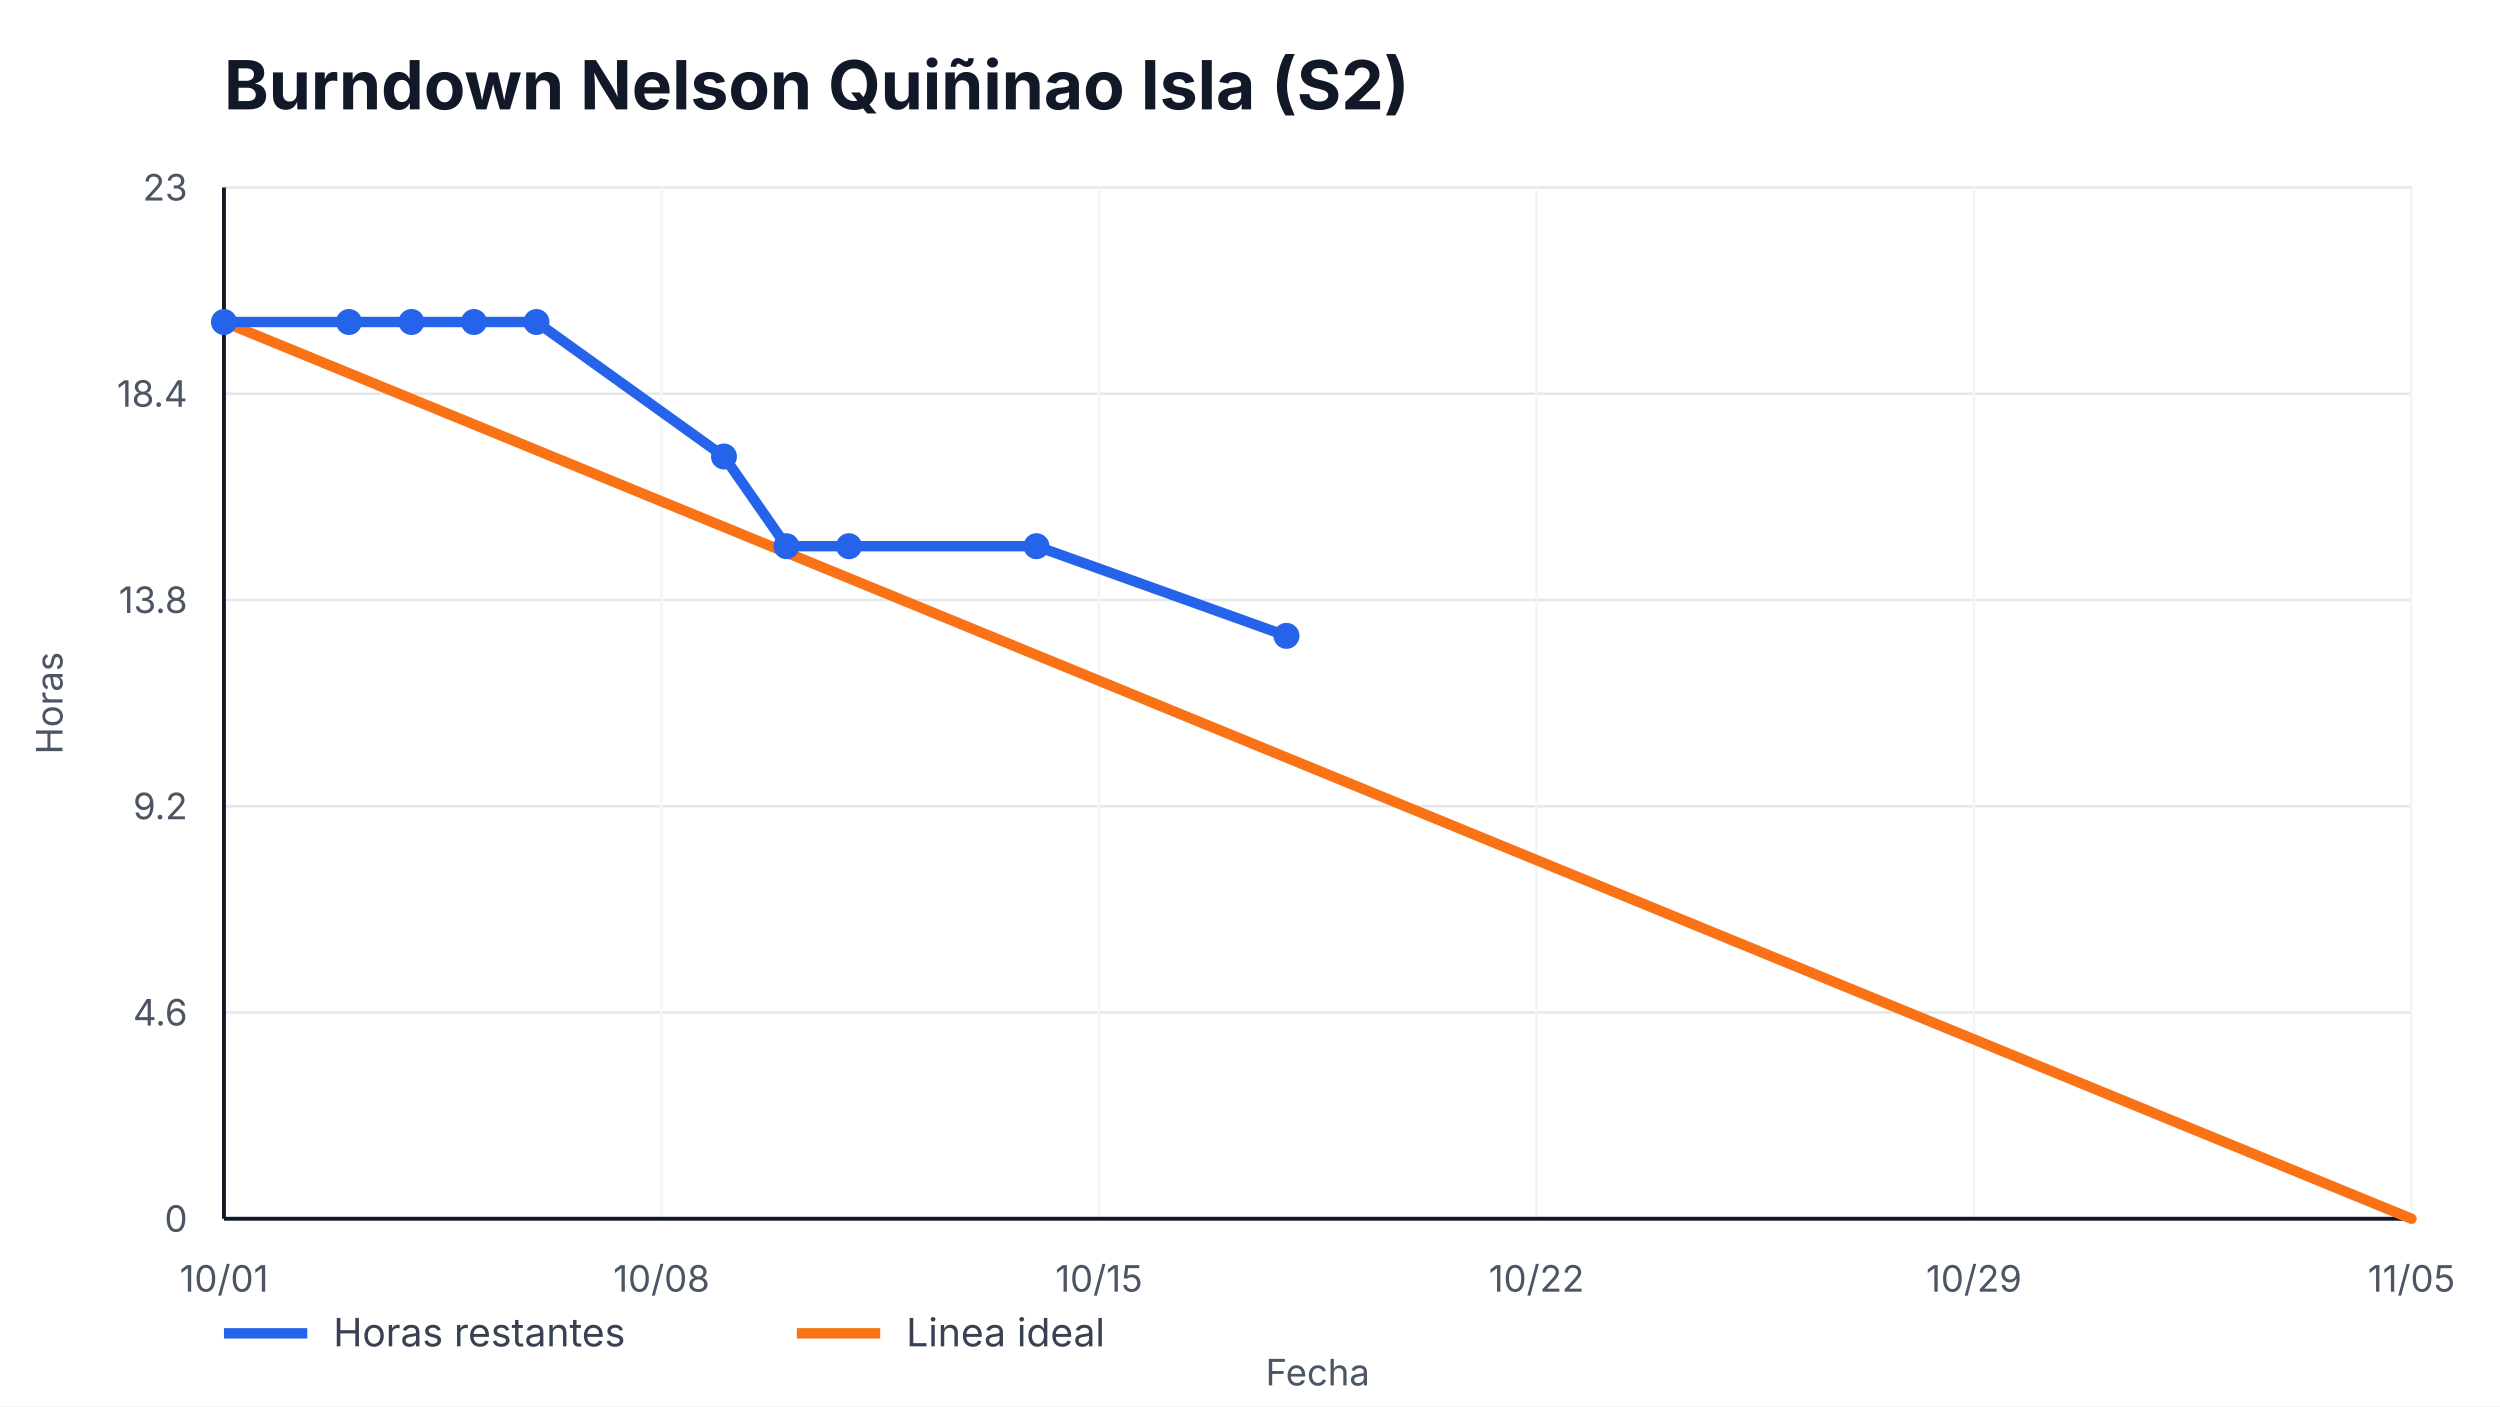
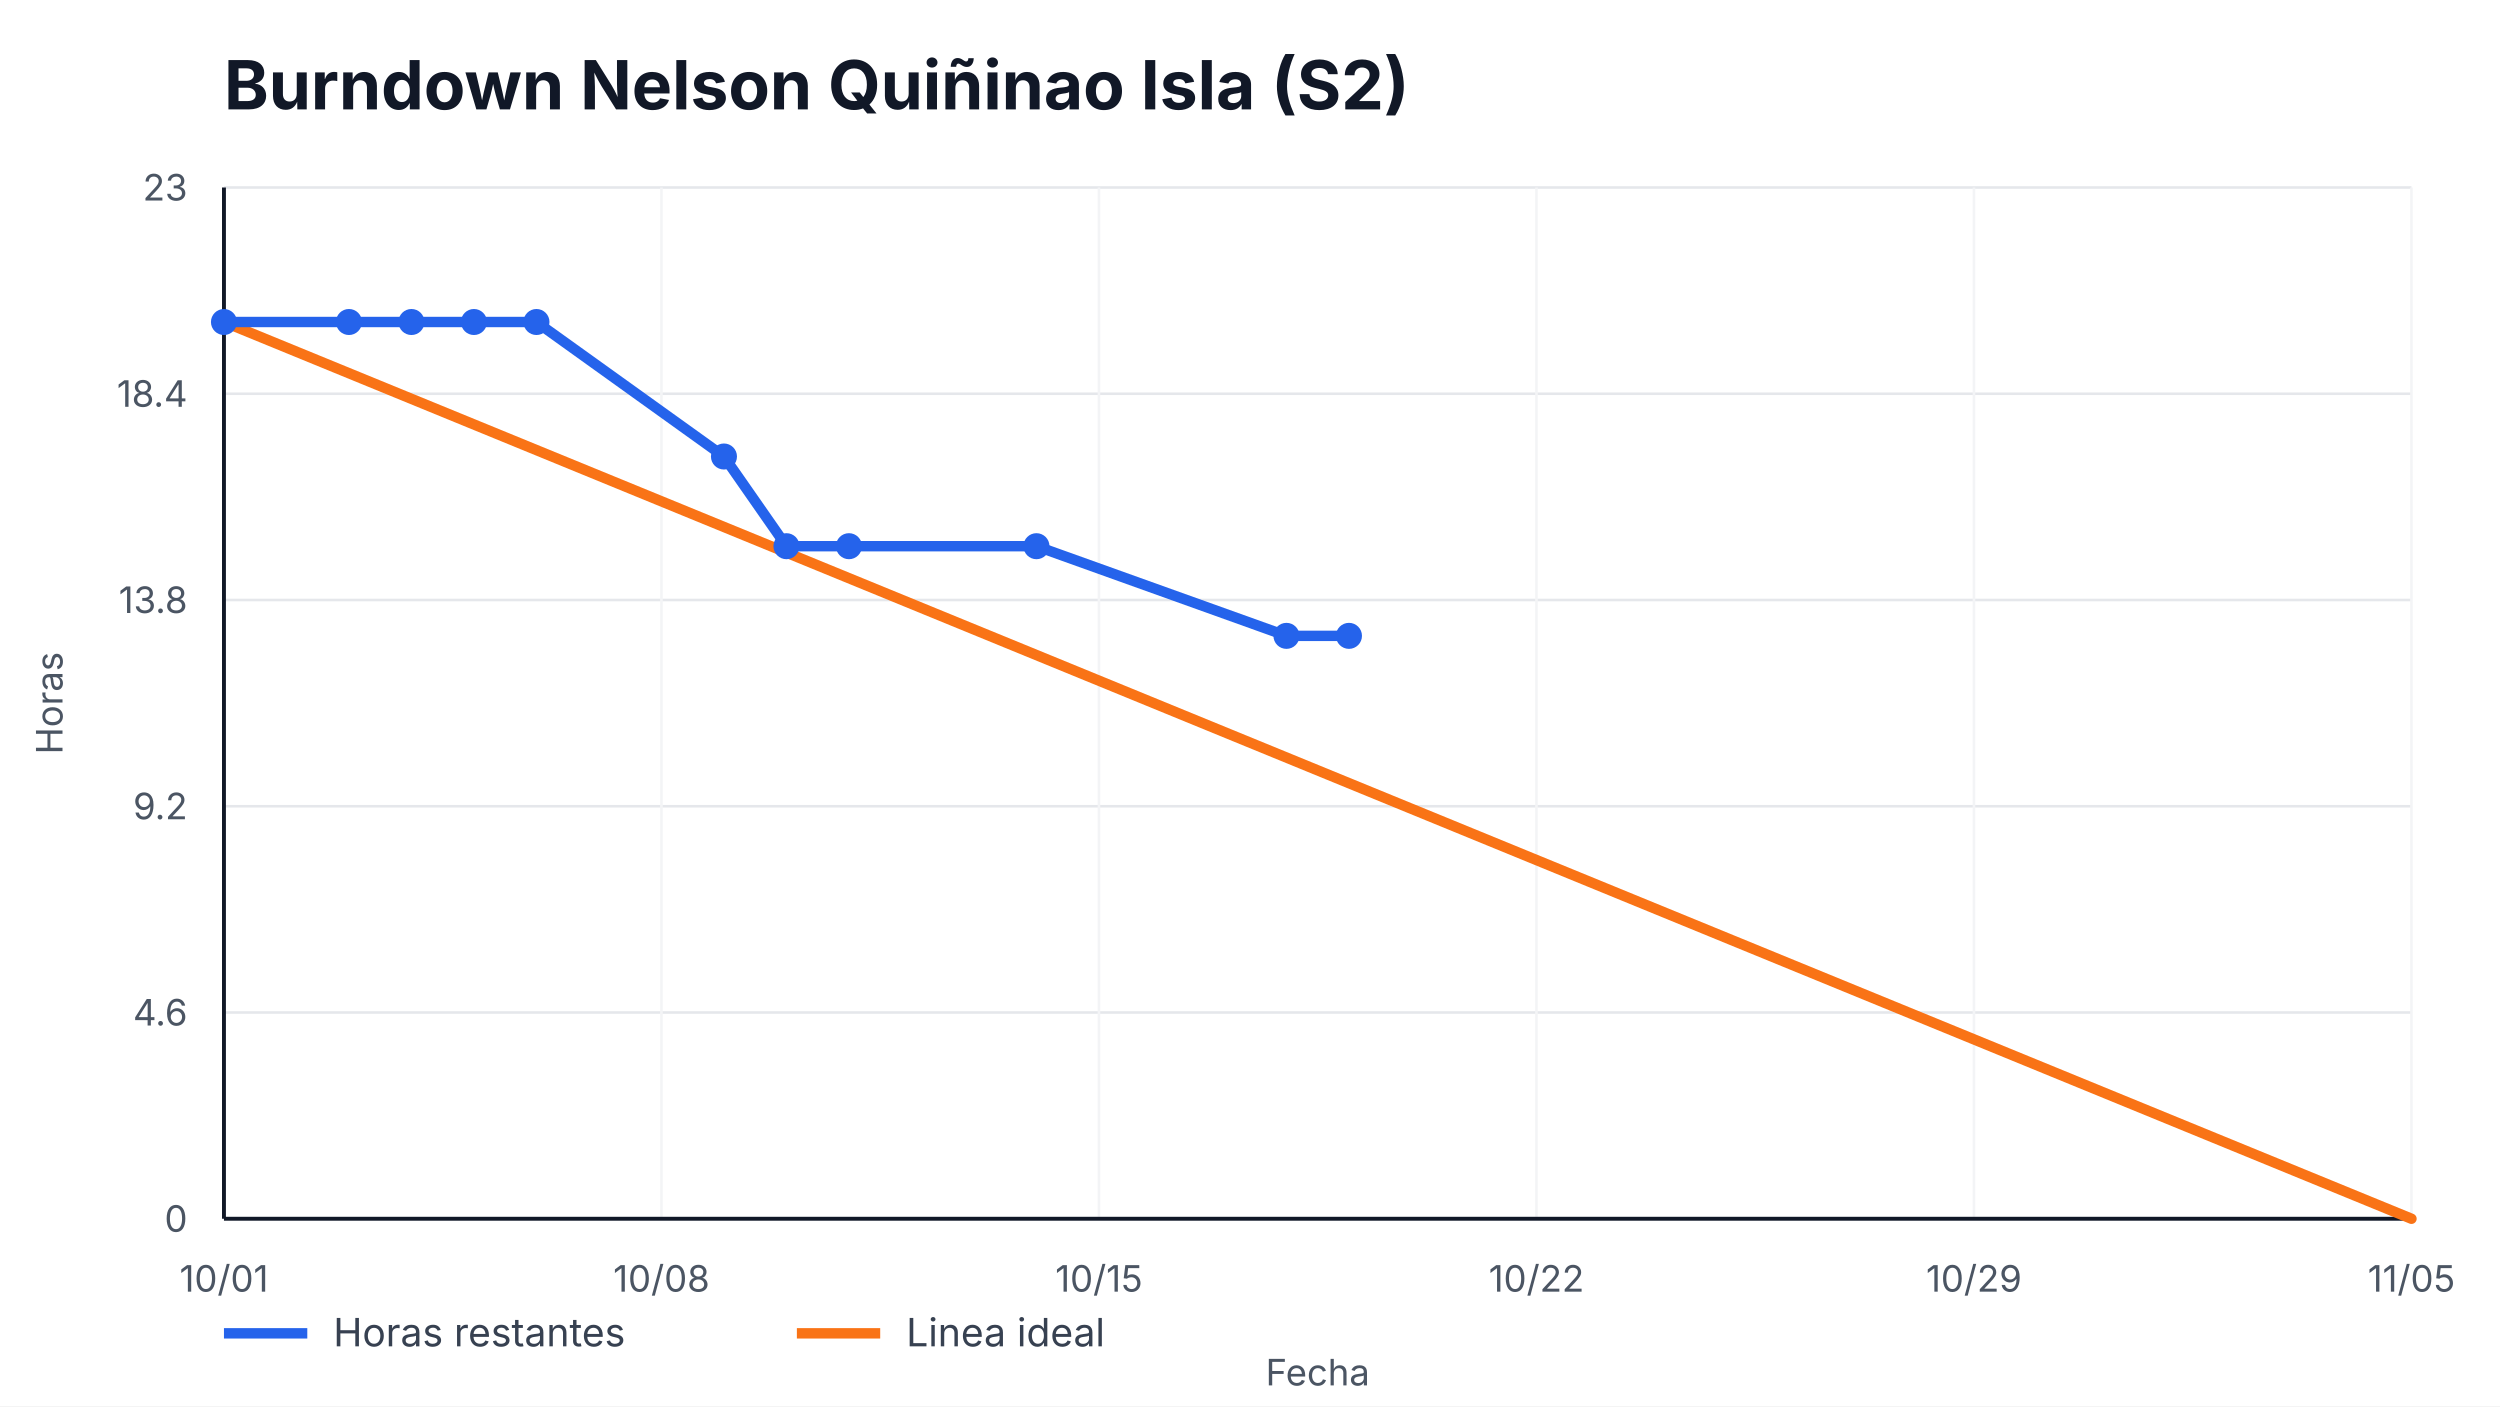
<svg xmlns="http://www.w3.org/2000/svg" width="960" height="540" viewBox="0 0 960 540" role="img" aria-label="Burndown Nelson Quiñinao Isla (S2)">
  <style>
    text { font-family: -apple-system, BlinkMacSystemFont, "Segoe UI", sans-serif; fill: #111827; }
    .title { font-size: 26px; font-weight: 700; }
    .axis { font-size: 14px; fill: #4b5563; }
    .legend { font-size: 15px; fill: #374151; }
    .overrun { font-size: 14px; font-weight: 700; fill: #b91c1c; }
  </style>
  <rect width="100%" height="100%" fill="#ffffff" />
  <text x="86" y="42" class="title">Burndown Nelson Quiñinao Isla (S2)</text>
  <g>
    <line x1="86" y1="468.00" x2="926" y2="468.00" stroke="#e5e7eb" />
    <line x1="86" y1="388.80" x2="926" y2="388.80" stroke="#e5e7eb" />
    <line x1="86" y1="309.60" x2="926" y2="309.60" stroke="#e5e7eb" />
    <line x1="86" y1="230.40" x2="926" y2="230.40" stroke="#e5e7eb" />
    <line x1="86" y1="151.20" x2="926" y2="151.20" stroke="#e5e7eb" />
    <line x1="86" y1="72.00" x2="926" y2="72.00" stroke="#e5e7eb" />
  </g>
  <g>
    <line x1="86.00" y1="72" x2="86.00" y2="468" stroke="#f3f4f6" />
    <text x="86.00" y="496" text-anchor="middle" class="axis">10/01</text>
    <line x1="254.00" y1="72" x2="254.00" y2="468" stroke="#f3f4f6" />
    <text x="254.00" y="496" text-anchor="middle" class="axis">10/08</text>
    <line x1="422.00" y1="72" x2="422.00" y2="468" stroke="#f3f4f6" />
    <text x="422.00" y="496" text-anchor="middle" class="axis">10/15</text>
    <line x1="590.00" y1="72" x2="590.00" y2="468" stroke="#f3f4f6" />
    <text x="590.00" y="496" text-anchor="middle" class="axis">10/22</text>
    <line x1="758.00" y1="72" x2="758.00" y2="468" stroke="#f3f4f6" />
    <text x="758.00" y="496" text-anchor="middle" class="axis">10/29</text>
    <line x1="926.00" y1="72" x2="926.00" y2="468" stroke="#f3f4f6" />
    <text x="926.00" y="496" text-anchor="middle" class="axis">11/05</text>
  </g>
  <line x1="86" y1="468" x2="926" y2="468" stroke="#111827" stroke-width="1.5" />
  <line x1="86" y1="72" x2="86" y2="468" stroke="#111827" stroke-width="1.5" />
  <g>
    <text x="72" y="473.00" text-anchor="end" class="axis">0</text>
    <text x="72" y="393.80" text-anchor="end" class="axis">4.6</text>
    <text x="72" y="314.60" text-anchor="end" class="axis">9.2</text>
    <text x="72" y="235.40" text-anchor="end" class="axis">13.8</text>
    <text x="72" y="156.20" text-anchor="end" class="axis">18.4</text>
    <text x="72" y="77.00" text-anchor="end" class="axis">23</text>
  </g>
  <polyline points="86.00,123.65 926.00,468.00" fill="none" stroke="#f97316" stroke-width="4" stroke-linecap="round" />
-   <polyline points="86.00,123.65 134.00,123.65 158.00,123.65 182.00,123.65 206.00,123.65 278.00,175.30 302.00,209.74 326.00,209.74 398.00,209.74 494.00,244.17" fill="none" stroke="#2563eb" stroke-width="4" stroke-linecap="round" stroke-linejoin="round" />
+   <polyline points="86.00,123.65 134.00,123.65 158.00,123.65 182.00,123.65 206.00,123.65 278.00,175.30 302.00,209.74 326.00,209.74 398.00,209.74 494.00,244.17 518.00,244.17" fill="none" stroke="#2563eb" stroke-width="4" stroke-linecap="round" stroke-linejoin="round" />
  <g>
    <circle cx="86.00" cy="123.65" r="5" fill="#2563eb" />
    <circle cx="134.00" cy="123.65" r="5" fill="#2563eb" />
    <circle cx="158.00" cy="123.65" r="5" fill="#2563eb" />
    <circle cx="182.00" cy="123.65" r="5" fill="#2563eb" />
    <circle cx="206.00" cy="123.65" r="5" fill="#2563eb" />
    <circle cx="278.00" cy="175.30" r="5" fill="#2563eb" />
    <circle cx="302.00" cy="209.74" r="5" fill="#2563eb" />
    <circle cx="326.00" cy="209.74" r="5" fill="#2563eb" />
    <circle cx="398.00" cy="209.74" r="5" fill="#2563eb" />
    <circle cx="494.00" cy="244.17" r="5" fill="#2563eb" />
+     <circle cx="518.00" cy="244.17" r="5" fill="#2563eb" />
  </g>
  <line x1="86" y1="512" x2="118" y2="512" stroke="#2563eb" stroke-width="4" />
  <text x="128" y="517" class="legend">Horas restantes</text>
  <line x1="306" y1="512" x2="338" y2="512" stroke="#f97316" stroke-width="4" />
  <text x="348" y="517" class="legend">Linea ideal</text>
  <text x="506.0" y="532" text-anchor="middle" class="axis">Fecha</text>
  <text x="24" y="270.0" transform="rotate(-90 24,270.0)" text-anchor="middle" class="axis">Horas</text>
</svg>
